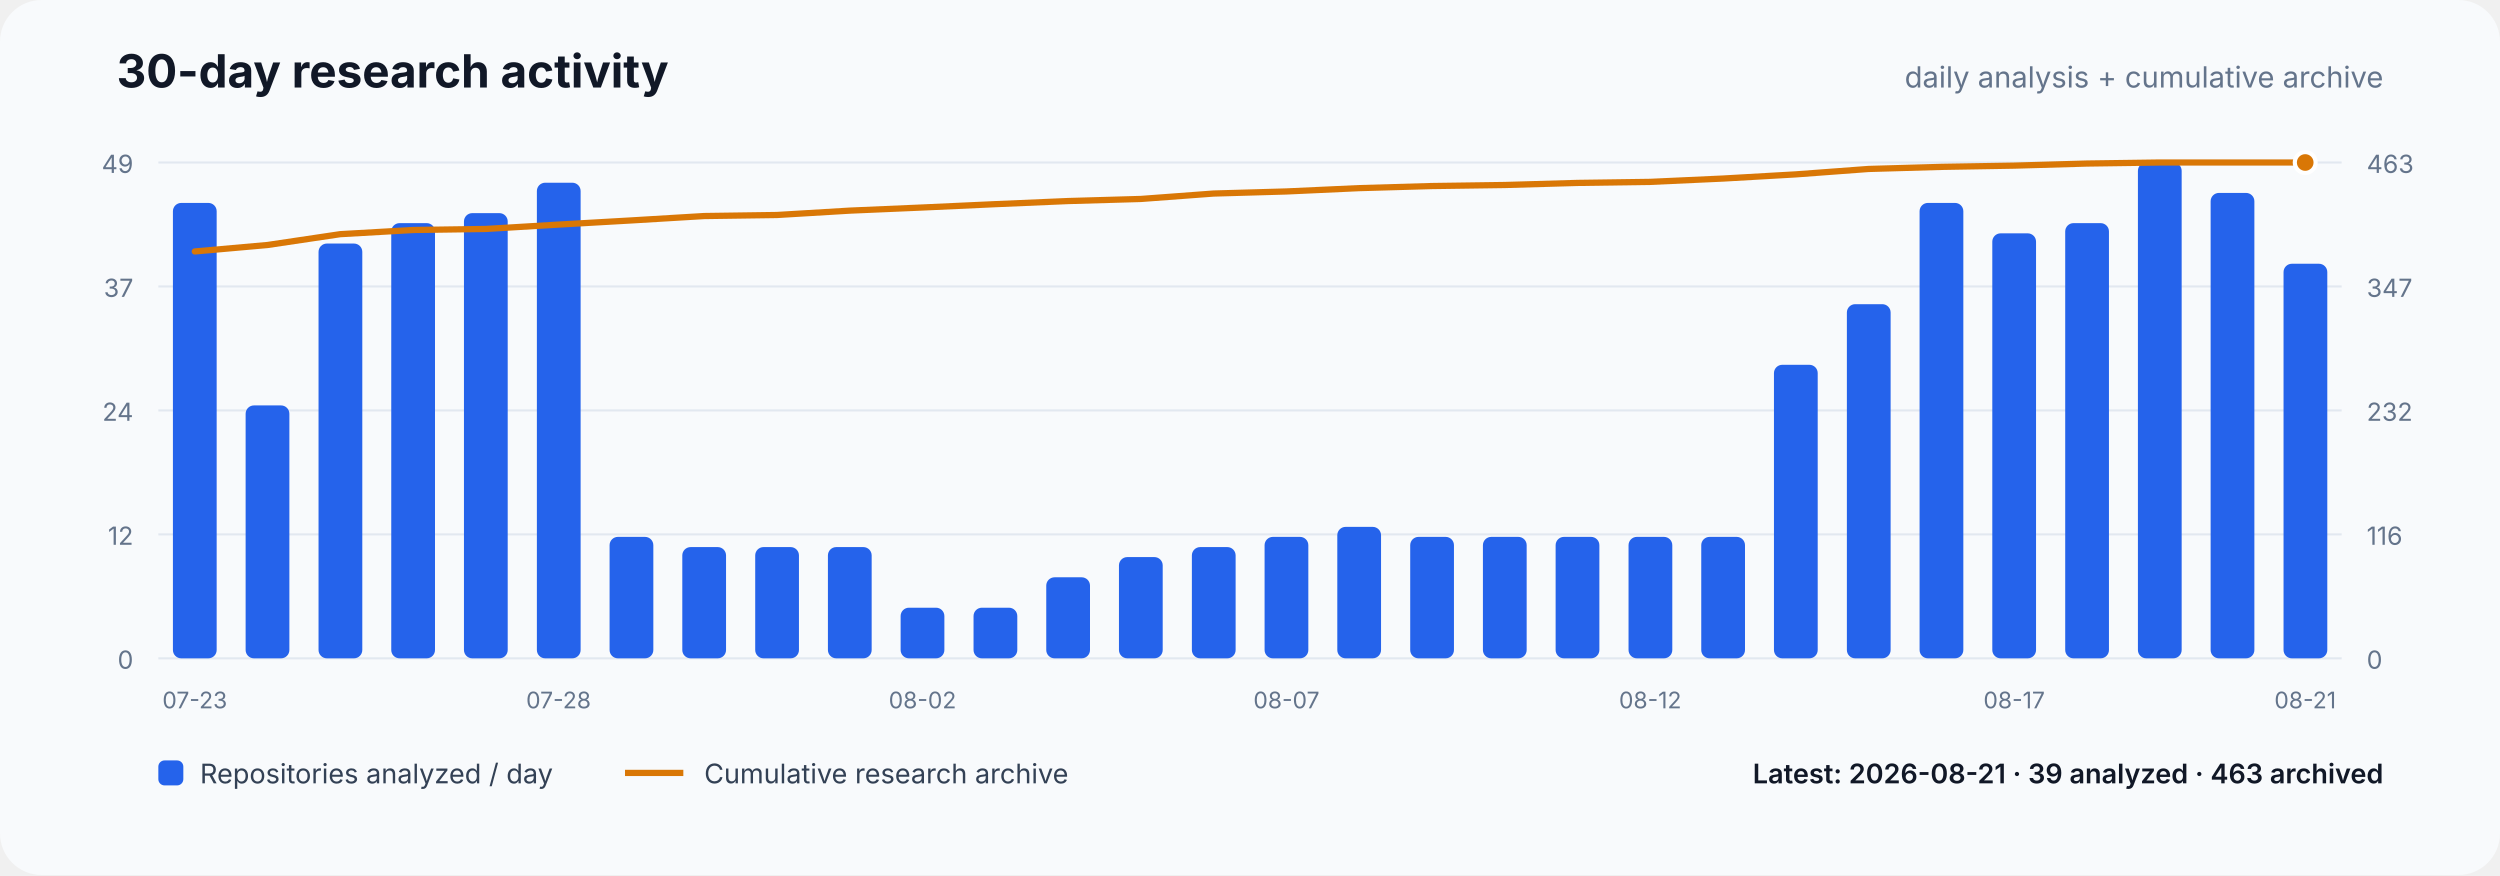
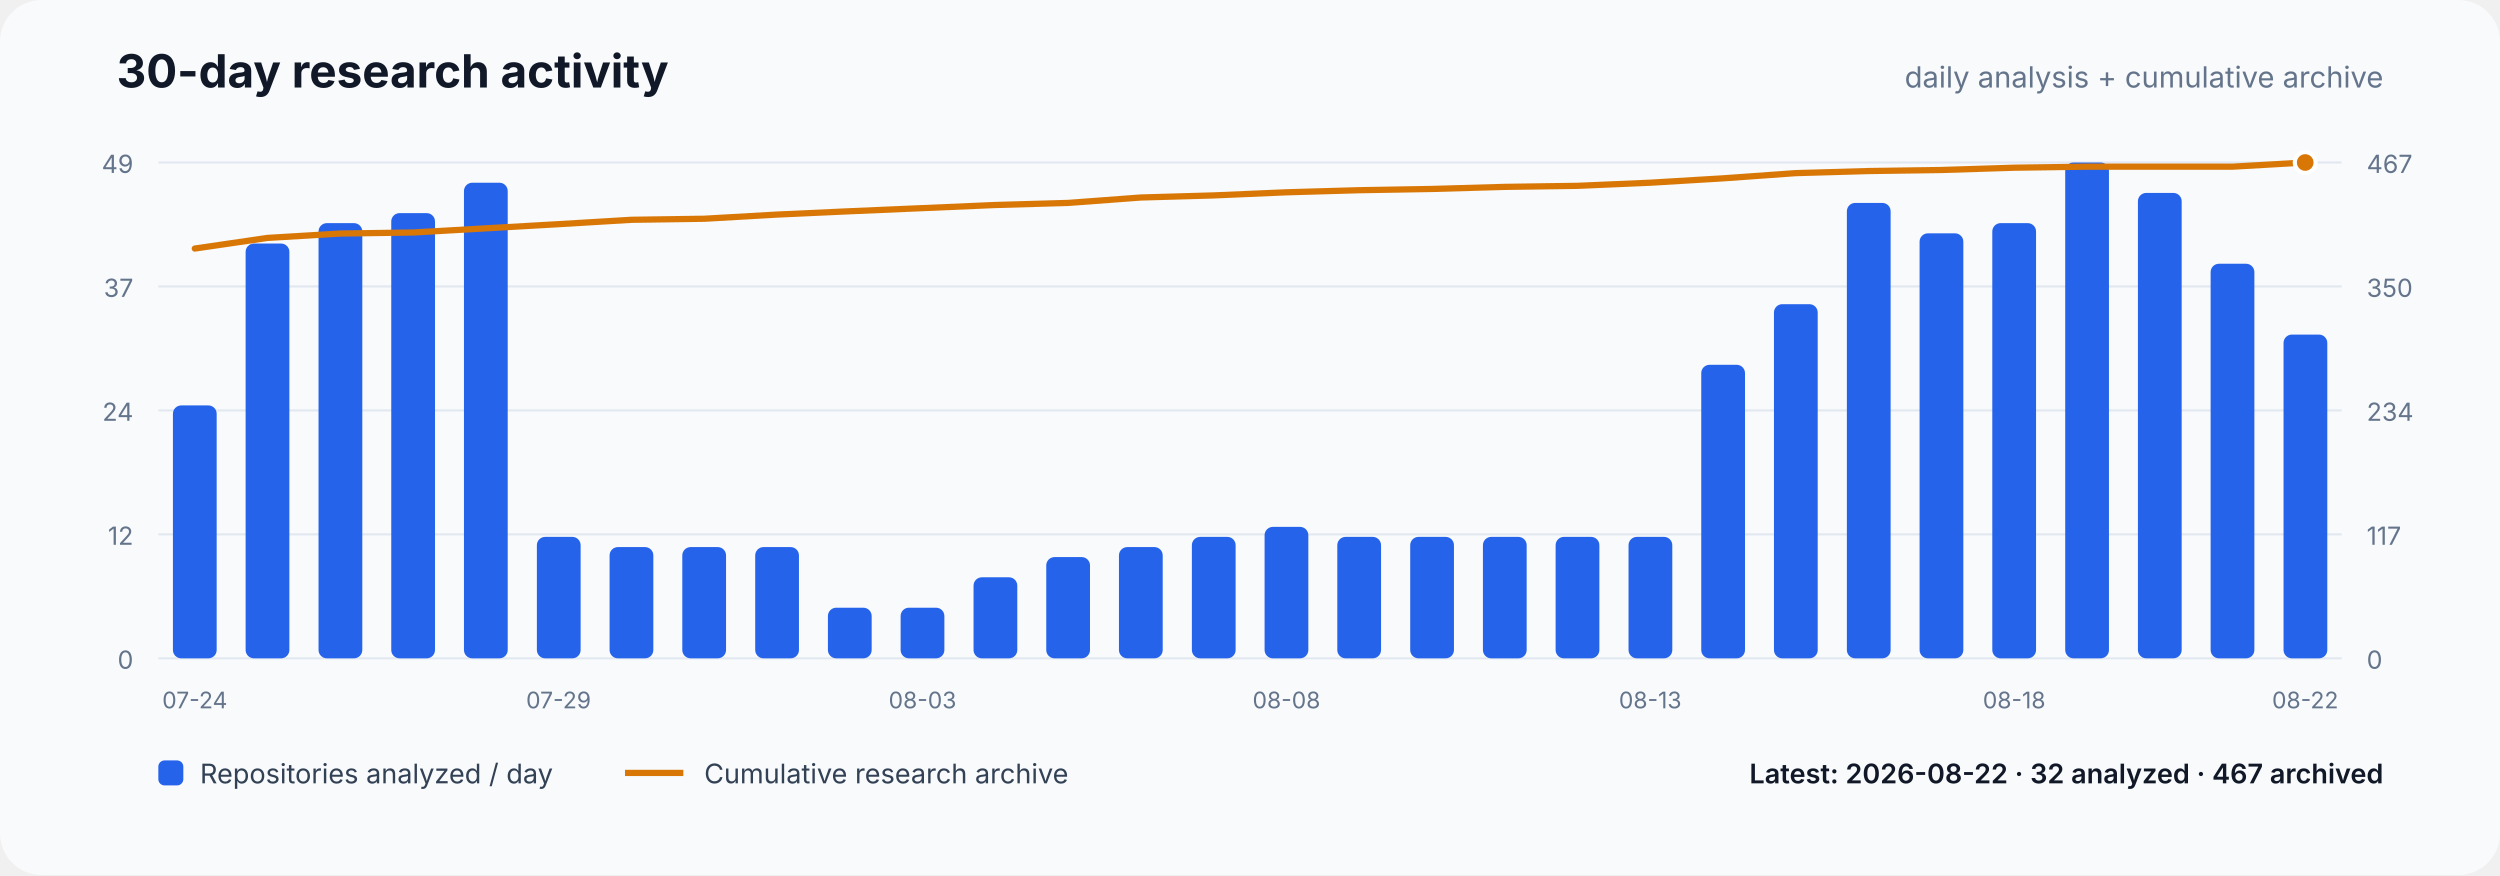
<svg xmlns="http://www.w3.org/2000/svg" width="1200" height="420" viewBox="0 0 1200 420" role="img" aria-labelledby="title desc">
  <rect width="1200" height="420" rx="20" fill="#f8fafc" />
  <text x="56" y="42" font-family="Inter,system-ui,sans-serif" font-size="22" font-weight="700" fill="#111827">30-day research activity</text>
  <text x="1144" y="42" text-anchor="end" font-family="Inter,system-ui,sans-serif" font-size="14" fill="#64748b">daily analysis + cumulative archive</text>
  <line x1="76" y1="316.0" x2="1124" y2="316.0" stroke="#e2e8f0" />
  <text x="64" y="321.0" text-anchor="end" font-family="Inter,system-ui,sans-serif" font-size="12" fill="#64748b">0</text>
  <text x="1136" y="321.0" font-family="Inter,system-ui,sans-serif" font-size="12" fill="#64748b">0</text>
  <line x1="76" y1="256.5" x2="1124" y2="256.5" stroke="#e2e8f0" />
  <text x="64" y="261.5" text-anchor="end" font-family="Inter,system-ui,sans-serif" font-size="12" fill="#64748b">12</text>
-   <text x="1136" y="261.5" font-family="Inter,system-ui,sans-serif" font-size="12" fill="#64748b">116</text>
+   <text x="1136" y="261.5" font-family="Inter,system-ui,sans-serif" font-size="12" fill="#64748b">117</text>
  <line x1="76" y1="197.0" x2="1124" y2="197.0" stroke="#e2e8f0" />
  <text x="64" y="202.0" text-anchor="end" font-family="Inter,system-ui,sans-serif" font-size="12" fill="#64748b">24</text>
-   <text x="1136" y="202.0" font-family="Inter,system-ui,sans-serif" font-size="12" fill="#64748b">232</text>
+   <text x="1136" y="202.0" font-family="Inter,system-ui,sans-serif" font-size="12" fill="#64748b">234</text>
  <line x1="76" y1="137.5" x2="1124" y2="137.5" stroke="#e2e8f0" />
  <text x="64" y="142.5" text-anchor="end" font-family="Inter,system-ui,sans-serif" font-size="12" fill="#64748b">37</text>
-   <text x="1136" y="142.5" font-family="Inter,system-ui,sans-serif" font-size="12" fill="#64748b">347</text>
+   <text x="1136" y="142.5" font-family="Inter,system-ui,sans-serif" font-size="12" fill="#64748b">350</text>
  <line x1="76" y1="78.0" x2="1124" y2="78.0" stroke="#e2e8f0" />
  <text x="64" y="83.0" text-anchor="end" font-family="Inter,system-ui,sans-serif" font-size="12" fill="#64748b">49</text>
-   <text x="1136" y="83.0" font-family="Inter,system-ui,sans-serif" font-size="12" fill="#64748b">463</text>
-   <rect x="83.0" y="97.4" width="21.0" height="218.6" rx="4" fill="#2563eb" />
-   <text x="93.5" y="340" text-anchor="middle" font-family="Inter,system-ui,sans-serif" font-size="11" fill="#64748b">07-23</text>
-   <rect x="117.9" y="194.6" width="21.0" height="121.4" rx="4" fill="#2563eb" />
-   <rect x="152.9" y="116.9" width="21.0" height="199.1" rx="4" fill="#2563eb" />
-   <rect x="187.8" y="107.1" width="21.0" height="208.9" rx="4" fill="#2563eb" />
-   <rect x="222.7" y="102.3" width="21.0" height="213.7" rx="4" fill="#2563eb" />
-   <rect x="257.7" y="87.7" width="21.0" height="228.3" rx="4" fill="#2563eb" />
-   <text x="268.1" y="340" text-anchor="middle" font-family="Inter,system-ui,sans-serif" font-size="11" fill="#64748b">07-28</text>
-   <rect x="292.6" y="257.7" width="21.0" height="58.3" rx="4" fill="#2563eb" />
+   <text x="1136" y="83.0" font-family="Inter,system-ui,sans-serif" font-size="12" fill="#64748b">467</text>
+   <rect x="83.0" y="194.6" width="21.0" height="121.4" rx="4" fill="#2563eb" />
+   <text x="93.5" y="340" text-anchor="middle" font-family="Inter,system-ui,sans-serif" font-size="11" fill="#64748b">07-24</text>
+   <rect x="117.9" y="116.9" width="21.0" height="199.1" rx="4" fill="#2563eb" />
+   <rect x="152.9" y="107.1" width="21.0" height="208.9" rx="4" fill="#2563eb" />
+   <rect x="187.8" y="102.3" width="21.0" height="213.7" rx="4" fill="#2563eb" />
+   <rect x="222.7" y="87.7" width="21.0" height="228.3" rx="4" fill="#2563eb" />
+   <rect x="257.7" y="257.7" width="21.0" height="58.3" rx="4" fill="#2563eb" />
+   <text x="268.1" y="340" text-anchor="middle" font-family="Inter,system-ui,sans-serif" font-size="11" fill="#64748b">07-29</text>
+   <rect x="292.6" y="262.6" width="21.0" height="53.4" rx="4" fill="#2563eb" />
  <rect x="327.5" y="262.6" width="21.0" height="53.4" rx="4" fill="#2563eb" />
  <rect x="362.5" y="262.6" width="21.0" height="53.4" rx="4" fill="#2563eb" />
-   <rect x="397.4" y="262.6" width="21.0" height="53.4" rx="4" fill="#2563eb" />
+   <rect x="397.4" y="291.7" width="21.0" height="24.3" rx="4" fill="#2563eb" />
  <rect x="432.3" y="291.7" width="21.0" height="24.3" rx="4" fill="#2563eb" />
-   <text x="442.8" y="340" text-anchor="middle" font-family="Inter,system-ui,sans-serif" font-size="11" fill="#64748b">08-02</text>
-   <rect x="467.3" y="291.7" width="21.0" height="24.3" rx="4" fill="#2563eb" />
-   <rect x="502.2" y="277.1" width="21.0" height="38.9" rx="4" fill="#2563eb" />
-   <rect x="537.1" y="267.4" width="21.0" height="48.6" rx="4" fill="#2563eb" />
-   <rect x="572.1" y="262.6" width="21.0" height="53.4" rx="4" fill="#2563eb" />
-   <rect x="607.0" y="257.7" width="21.0" height="58.3" rx="4" fill="#2563eb" />
-   <text x="617.5" y="340" text-anchor="middle" font-family="Inter,system-ui,sans-serif" font-size="11" fill="#64748b">08-07</text>
-   <rect x="641.9" y="252.9" width="21.0" height="63.1" rx="4" fill="#2563eb" />
+   <text x="442.8" y="340" text-anchor="middle" font-family="Inter,system-ui,sans-serif" font-size="11" fill="#64748b">08-03</text>
+   <rect x="467.3" y="277.1" width="21.0" height="38.9" rx="4" fill="#2563eb" />
+   <rect x="502.2" y="267.4" width="21.0" height="48.6" rx="4" fill="#2563eb" />
+   <rect x="537.1" y="262.6" width="21.0" height="53.4" rx="4" fill="#2563eb" />
+   <rect x="572.1" y="257.7" width="21.0" height="58.3" rx="4" fill="#2563eb" />
+   <rect x="607.0" y="252.9" width="21.0" height="63.1" rx="4" fill="#2563eb" />
+   <text x="617.5" y="340" text-anchor="middle" font-family="Inter,system-ui,sans-serif" font-size="11" fill="#64748b">08-08</text>
+   <rect x="641.9" y="257.7" width="21.0" height="58.3" rx="4" fill="#2563eb" />
  <rect x="676.9" y="257.7" width="21.0" height="58.3" rx="4" fill="#2563eb" />
  <rect x="711.8" y="257.7" width="21.0" height="58.3" rx="4" fill="#2563eb" />
  <rect x="746.7" y="257.7" width="21.0" height="58.3" rx="4" fill="#2563eb" />
  <rect x="781.7" y="257.7" width="21.0" height="58.3" rx="4" fill="#2563eb" />
-   <text x="792.1" y="340" text-anchor="middle" font-family="Inter,system-ui,sans-serif" font-size="11" fill="#64748b">08-12</text>
-   <rect x="816.6" y="257.7" width="21.0" height="58.3" rx="4" fill="#2563eb" />
-   <rect x="851.5" y="175.1" width="21.0" height="140.9" rx="4" fill="#2563eb" />
-   <rect x="886.5" y="146.0" width="21.0" height="170.0" rx="4" fill="#2563eb" />
-   <rect x="921.4" y="97.4" width="21.0" height="218.6" rx="4" fill="#2563eb" />
-   <rect x="956.3" y="112.0" width="21.0" height="204.0" rx="4" fill="#2563eb" />
-   <text x="966.8" y="340" text-anchor="middle" font-family="Inter,system-ui,sans-serif" font-size="11" fill="#64748b">08-17</text>
-   <rect x="991.3" y="107.1" width="21.0" height="208.9" rx="4" fill="#2563eb" />
-   <rect x="1026.2" y="78.0" width="21.0" height="238.0" rx="4" fill="#2563eb" />
-   <rect x="1061.1" y="92.6" width="21.0" height="223.4" rx="4" fill="#2563eb" />
-   <rect x="1096.1" y="126.6" width="21.0" height="189.4" rx="4" fill="#2563eb" />
-   <text x="1106.5" y="340" text-anchor="middle" font-family="Inter,system-ui,sans-serif" font-size="11" fill="#64748b">08-21</text>
-   <polyline points="93.5,120.7 128.4,117.6 163.3,112.4 198.3,110.4 233.2,109.9 268.1,107.8 303.1,105.8 338.0,103.7 372.9,103.2 407.9,101.1 442.8,99.6 477.7,98.0 512.7,96.5 547.6,95.5 582.5,92.9 617.5,91.9 652.4,90.3 687.3,89.3 722.3,88.8 757.2,87.8 792.1,87.3 827.1,85.7 862.0,83.7 896.9,81.1 931.9,80.1 966.8,79.5 1001.7,78.5 1036.7,78.0 1071.6,78.0 1106.5,78.0" fill="none" stroke="#d97706" stroke-width="3" stroke-linejoin="round" stroke-linecap="round" />
+   <text x="792.1" y="340" text-anchor="middle" font-family="Inter,system-ui,sans-serif" font-size="11" fill="#64748b">08-13</text>
+   <rect x="816.6" y="175.1" width="21.0" height="140.9" rx="4" fill="#2563eb" />
+   <rect x="851.5" y="146.0" width="21.0" height="170.0" rx="4" fill="#2563eb" />
+   <rect x="886.5" y="97.4" width="21.0" height="218.6" rx="4" fill="#2563eb" />
+   <rect x="921.4" y="112.0" width="21.0" height="204.0" rx="4" fill="#2563eb" />
+   <rect x="956.3" y="107.1" width="21.0" height="208.9" rx="4" fill="#2563eb" />
+   <text x="966.8" y="340" text-anchor="middle" font-family="Inter,system-ui,sans-serif" font-size="11" fill="#64748b">08-18</text>
+   <rect x="991.3" y="78.0" width="21.0" height="238.0" rx="4" fill="#2563eb" />
+   <rect x="1026.2" y="92.6" width="21.0" height="223.4" rx="4" fill="#2563eb" />
+   <rect x="1061.1" y="126.6" width="21.0" height="189.4" rx="4" fill="#2563eb" />
+   <rect x="1096.1" y="160.6" width="21.0" height="155.4" rx="4" fill="#2563eb" />
+   <text x="1106.5" y="340" text-anchor="middle" font-family="Inter,system-ui,sans-serif" font-size="11" fill="#64748b">08-22</text>
+   <polyline points="93.5,119.3 128.4,114.2 163.3,112.1 198.3,111.6 233.2,109.6 268.1,107.6 303.1,105.5 338.0,105.0 372.9,103.0 407.9,101.4 442.8,99.9 477.7,98.4 512.7,97.4 547.6,94.8 582.5,93.8 617.5,92.3 652.4,91.3 687.3,90.7 722.3,89.7 757.2,89.2 792.1,87.7 827.1,85.6 862.0,83.1 896.9,82.1 931.9,81.6 966.8,80.5 1001.7,80.0 1036.7,80.0 1071.6,80.0 1106.5,78.0" fill="none" stroke="#d97706" stroke-width="3" stroke-linejoin="round" stroke-linecap="round" />
  <circle cx="1106.5" cy="78.0" r="5" fill="#d97706" stroke="#fff" stroke-width="2" />
  <rect x="76" y="365" width="12" height="12" rx="3" fill="#2563eb" />
  <text x="96" y="376" font-family="Inter,system-ui,sans-serif" font-size="13" fill="#334155">Repositories analyzed / day</text>
  <line x1="300" y1="371" x2="328" y2="371" stroke="#d97706" stroke-width="3" />
  <text x="338" y="376" font-family="Inter,system-ui,sans-serif" font-size="13" fill="#334155">Cumulative research archive</text>
-   <text x="1144" y="376" text-anchor="end" font-family="Inter,system-ui,sans-serif" font-size="13" font-weight="600" fill="#111827">Latest: 2026-08-21 · 39 analyzed · 463 archived</text>
+   <text x="1144" y="376" text-anchor="end" font-family="Inter,system-ui,sans-serif" font-size="13" font-weight="600" fill="#111827">Latest: 2026-08-22 · 32 analyzed · 467 archived</text>
</svg>
